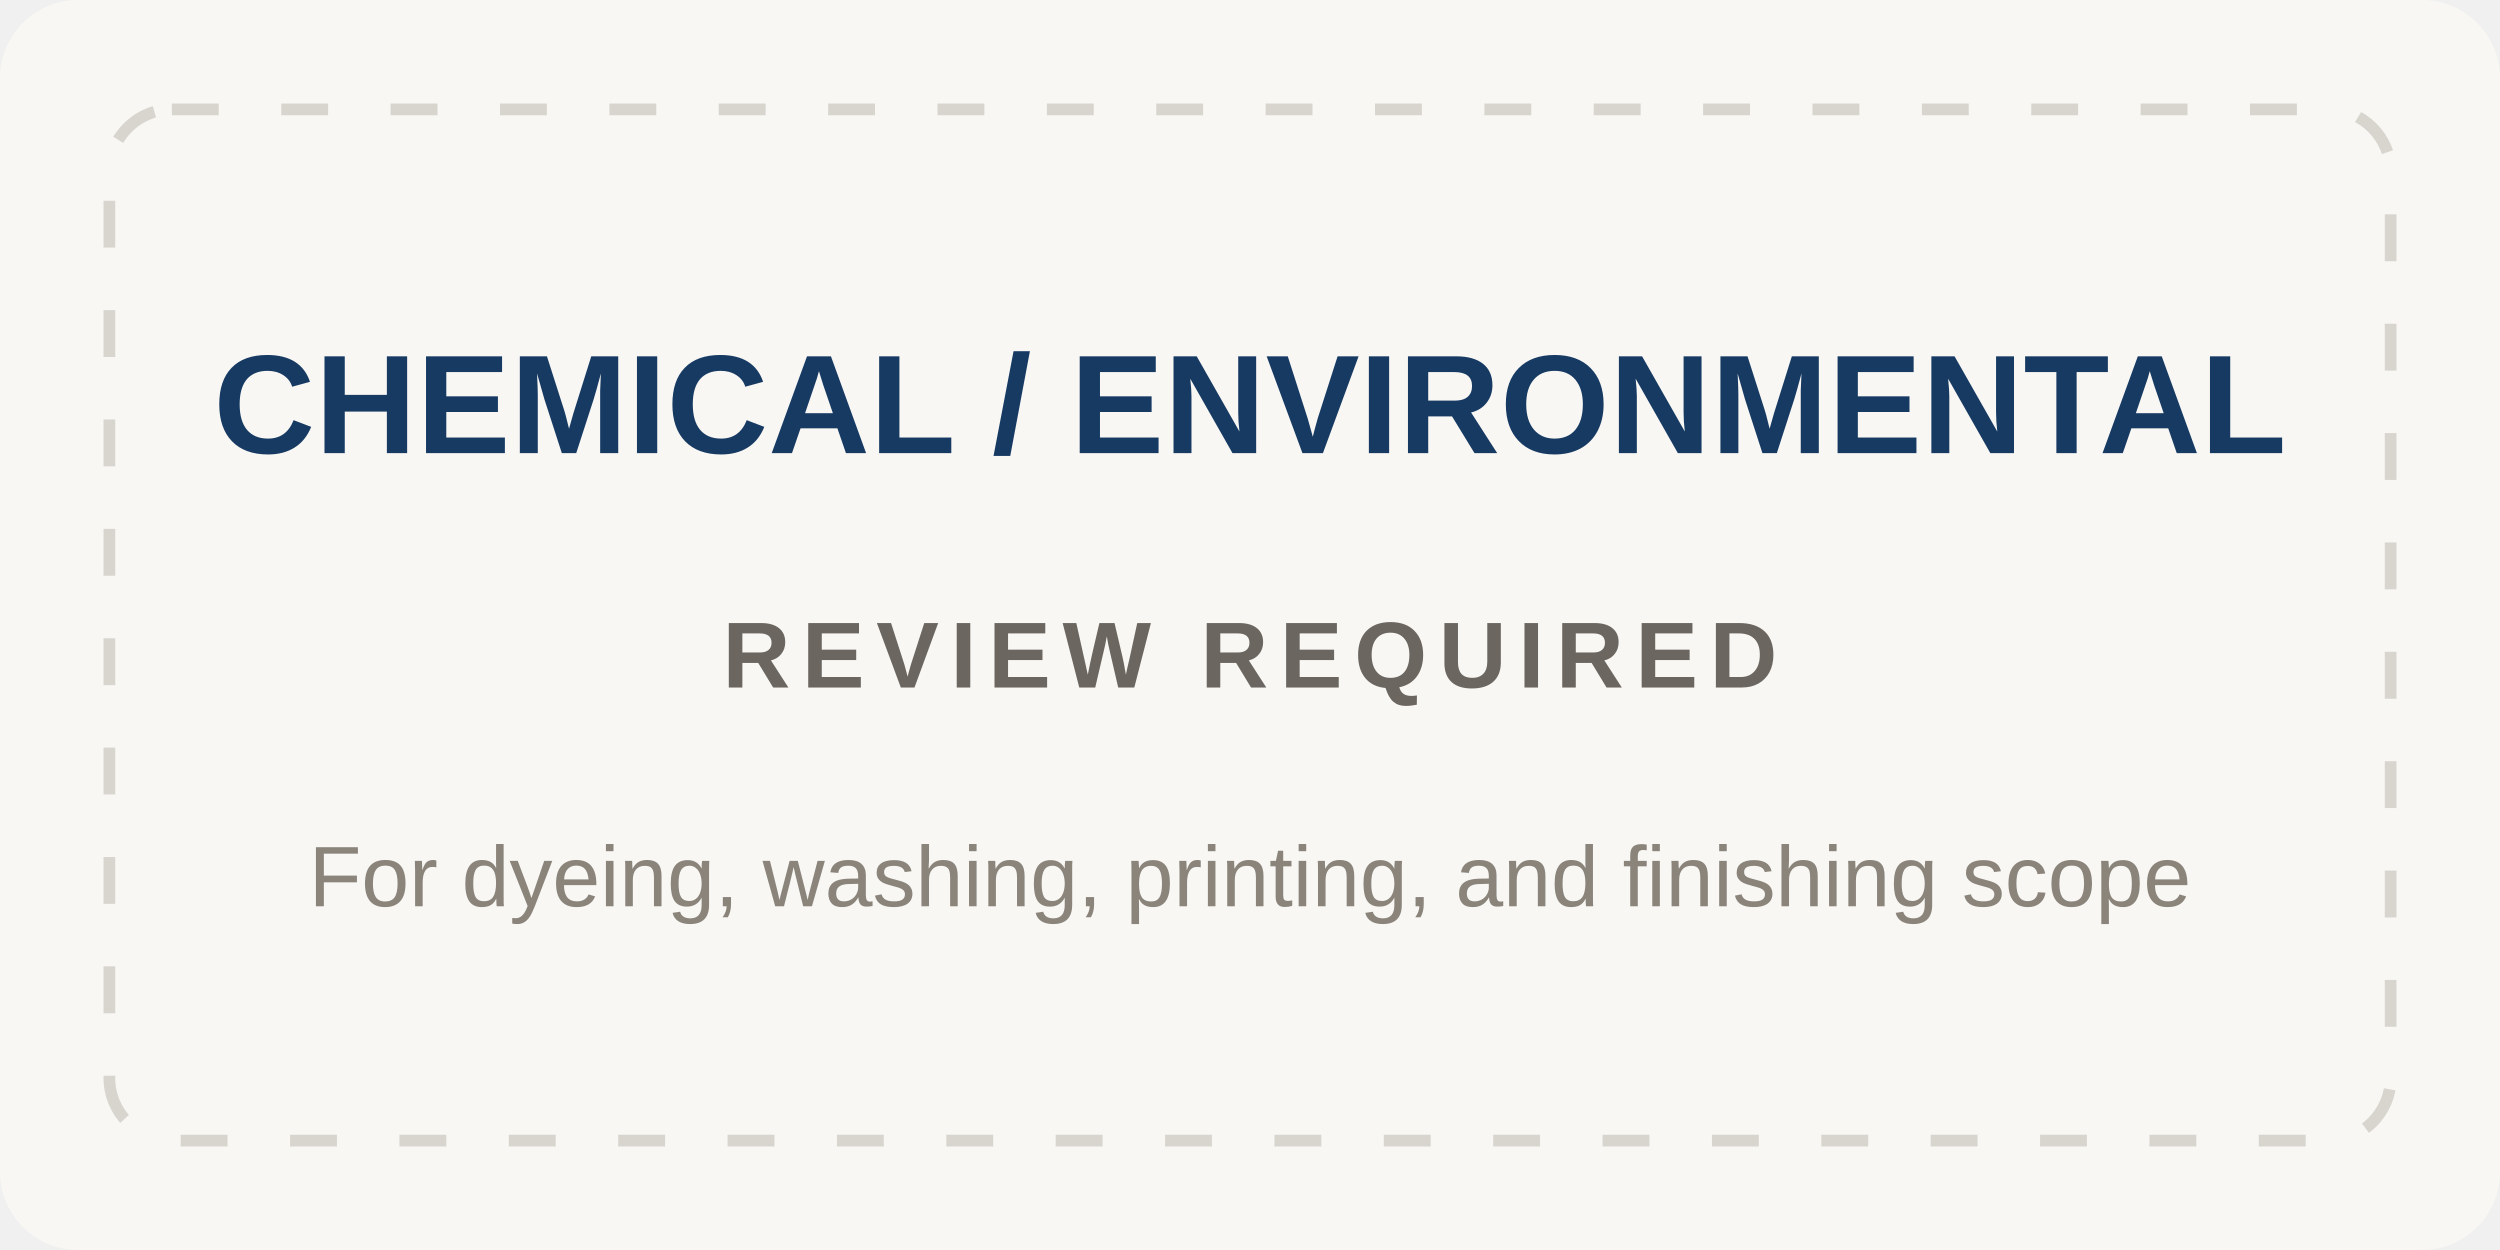
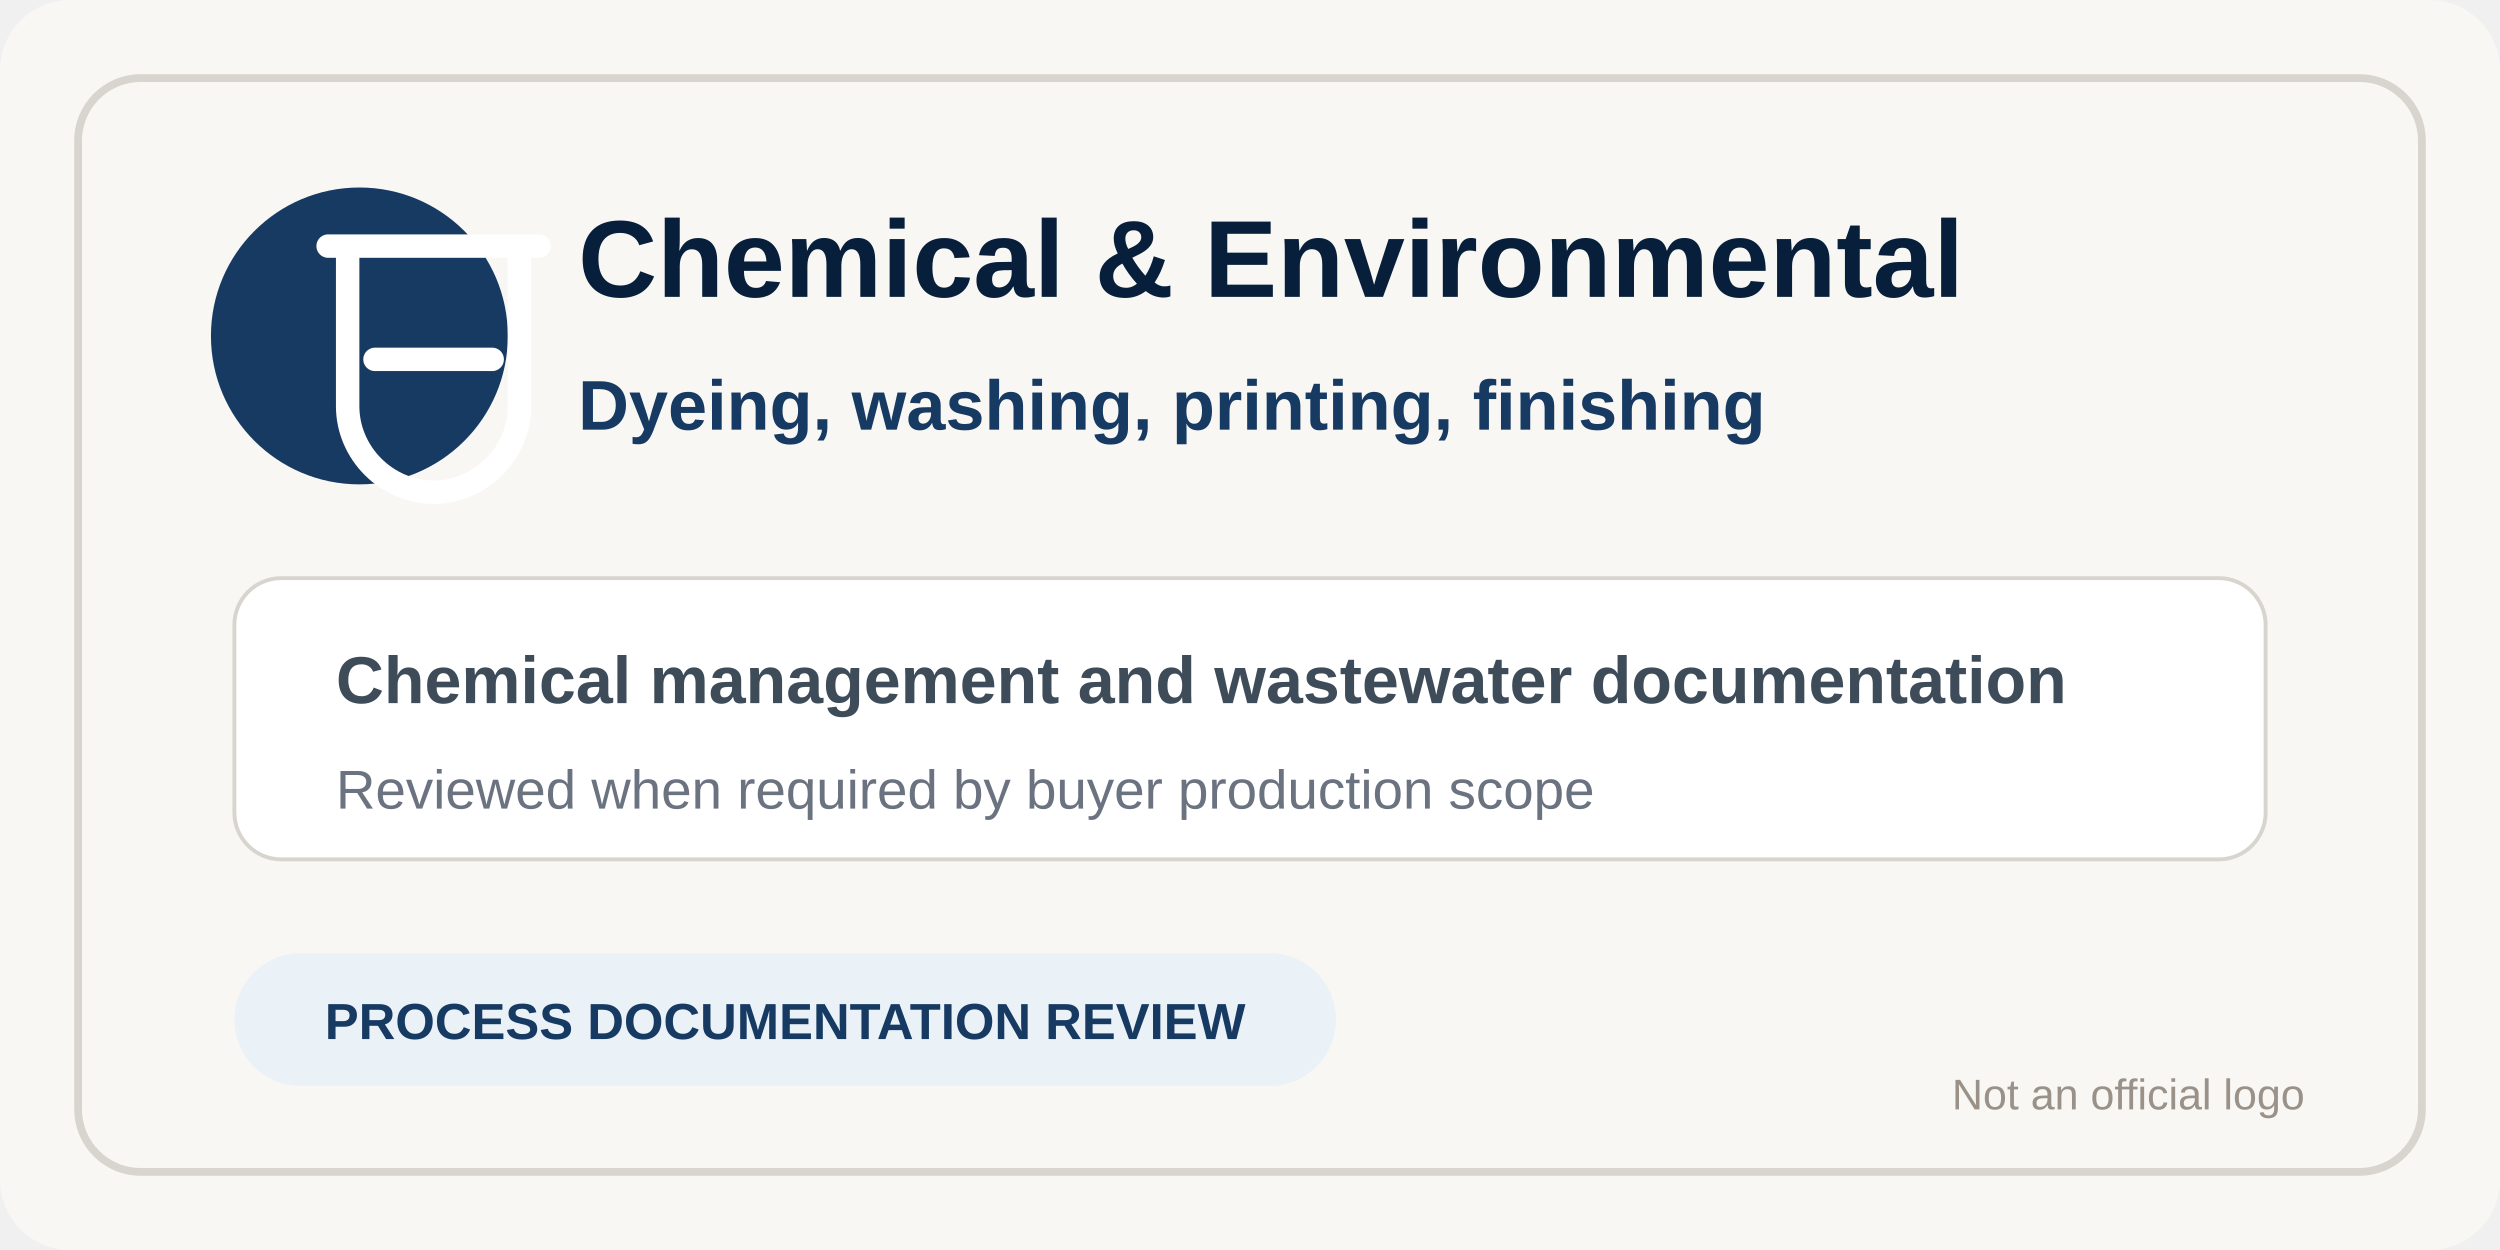
- <svg xmlns="http://www.w3.org/2000/svg" width="320" height="160" viewBox="0 0 320 160" role="img" aria-labelledby="title desc">
-   <rect width="320" height="160" rx="10" fill="#F8F7F4" />
-   <rect x="14" y="14" width="292" height="132" rx="8" fill="none" stroke="#D8D5CE" stroke-width="1.5" stroke-dasharray="6 8" />
-   <text x="160" y="58" text-anchor="middle" fill="#173A63" font-family="Arial, Helvetica, sans-serif" font-size="18" font-weight="700">CHEMICAL / ENVIRONMENTAL</text>
-   <text x="160" y="88" text-anchor="middle" fill="#6B665F" font-family="Arial, Helvetica, sans-serif" font-size="12" font-weight="700" letter-spacing="1.5">REVIEW REQUIRED</text>
-   <text x="160" y="116" text-anchor="middle" fill="#8A847B" font-family="Arial, Helvetica, sans-serif" font-size="11">For dyeing, washing, printing, and finishing scope</text>
+ <svg xmlns="http://www.w3.org/2000/svg" width="640" height="320" viewBox="0 0 640 320" role="img" aria-labelledby="title desc">
+   <rect width="640" height="320" rx="18" fill="#F8F7F4" />
+   <rect x="20" y="20" width="600" height="280" rx="16" fill="none" stroke="#D8D5CE" stroke-width="2" />
+   <circle cx="92" cy="86" r="38" fill="#173A63" />
+   <path d="M89 63v41c0 12 10 22 22 22s22-10 22-22V63M84 63h54M96 92h30" stroke="#FFFFFF" stroke-width="6" fill="none" stroke-linecap="round" />
+   <text x="148" y="76" fill="#071F3A" font-family="Arial, Helvetica, sans-serif" font-size="28" font-weight="700">Chemical &amp; Environmental</text>
+   <text x="148" y="110" fill="#173A63" font-family="Arial, Helvetica, sans-serif" font-size="18" font-weight="700">Dyeing, washing, printing, finishing</text>
+   <rect x="60" y="148" width="520" height="72" rx="12" fill="#FFFFFF" stroke="#D8D5CE" />
+   <text x="86" y="180" fill="#3E4C59" font-family="Arial, Helvetica, sans-serif" font-size="17" font-weight="700">Chemical management and wastewater documentation</text>
+   <text x="86" y="207" fill="#6B7280" font-family="Arial, Helvetica, sans-serif" font-size="14">Reviewed when required by buyer production scope</text>
+   <rect x="60" y="244" width="282" height="34" rx="17" fill="#EAF1F7" />
+   <text x="201" y="266" text-anchor="middle" fill="#173A63" font-family="Arial, Helvetica, sans-serif" font-size="13" font-weight="700">PROCESS DOCUMENTATION REVIEW</text>
+   <text x="590" y="284" text-anchor="end" fill="#9A9288" font-family="Arial, Helvetica, sans-serif" font-size="11">Not an official logo</text>
</svg>
